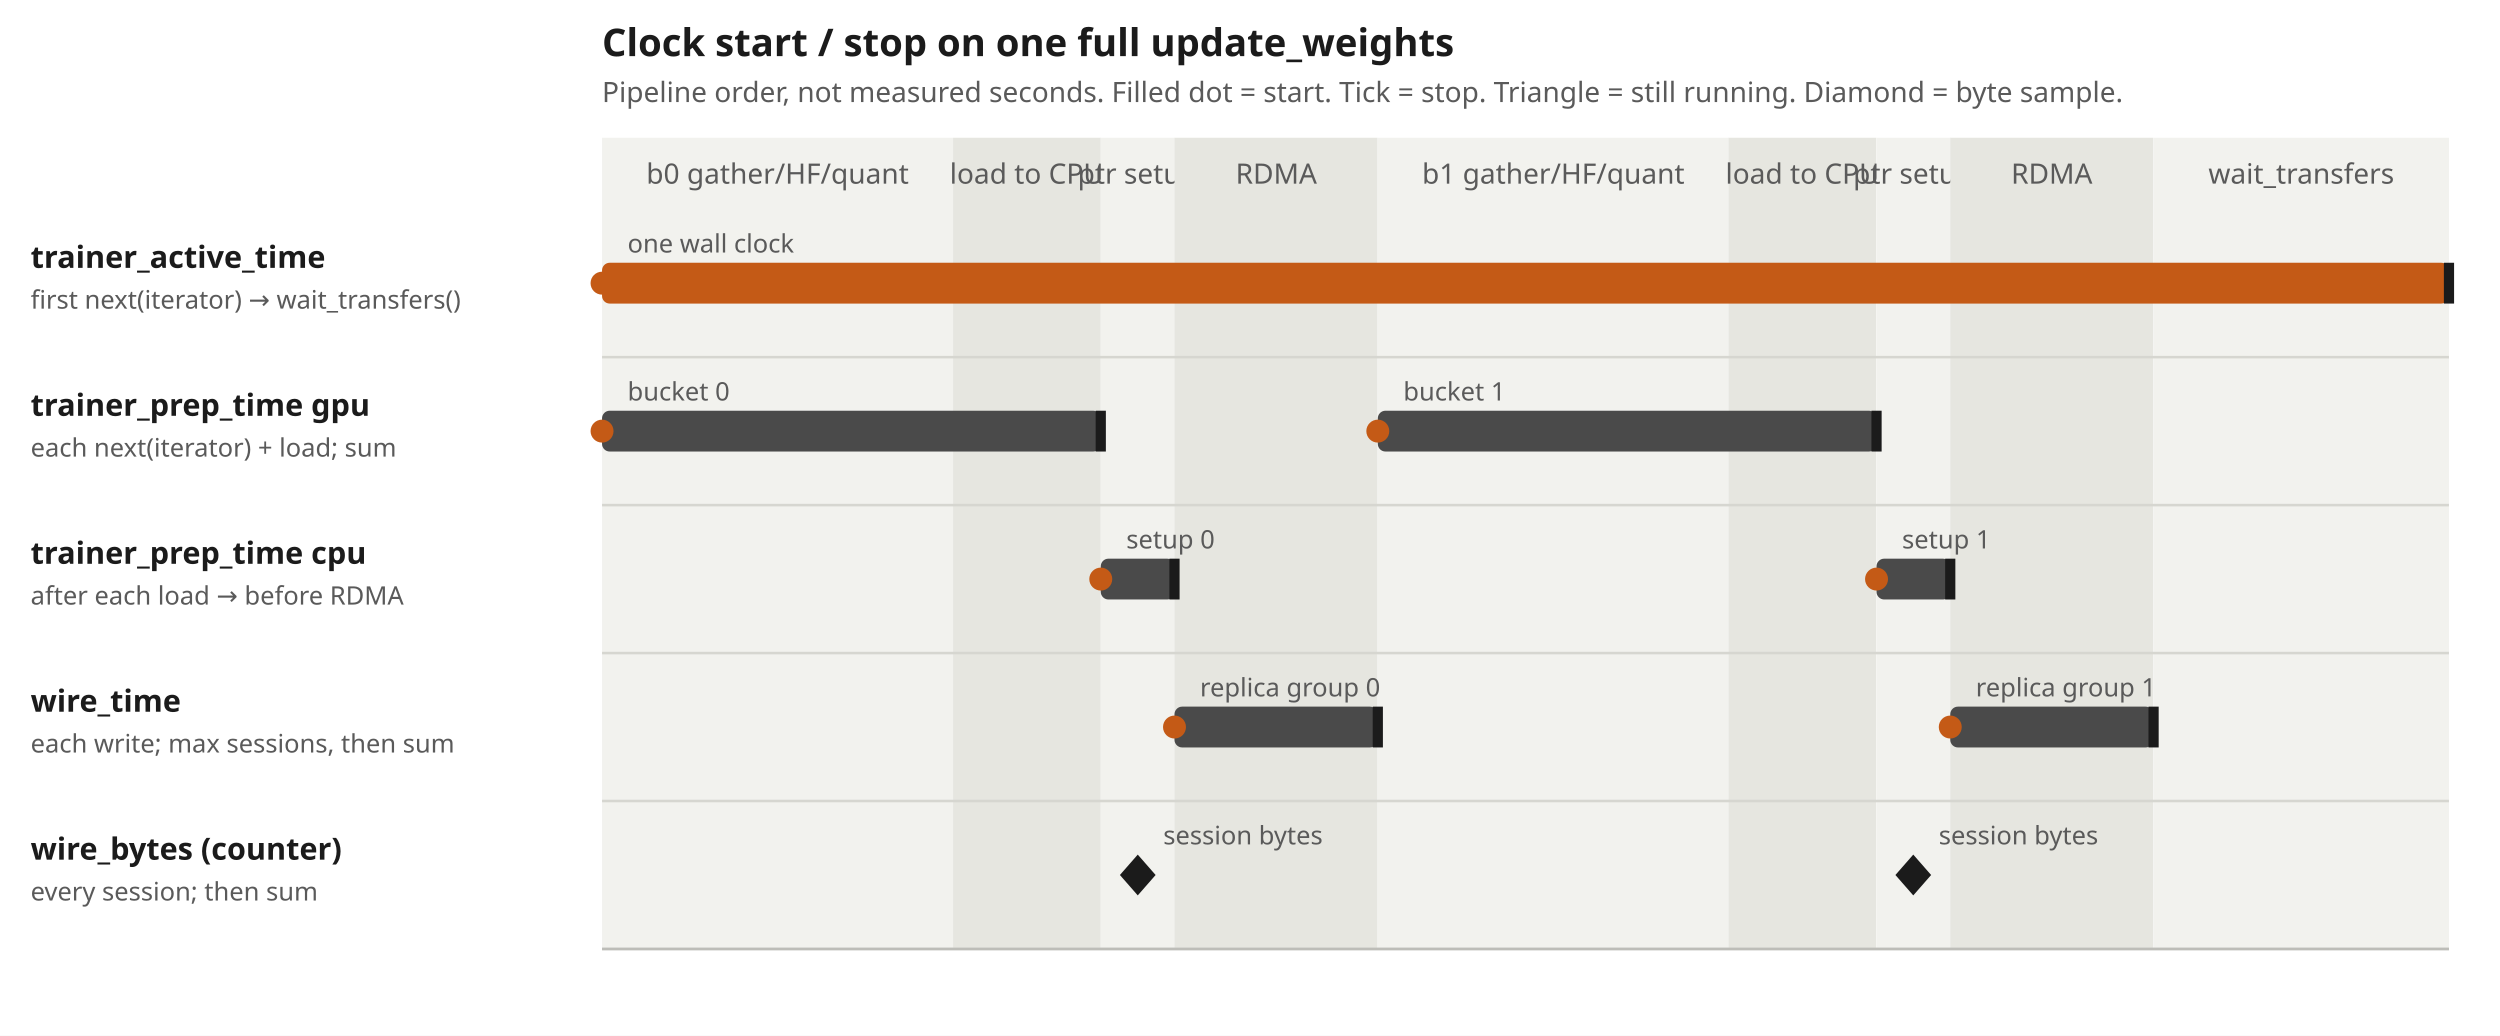
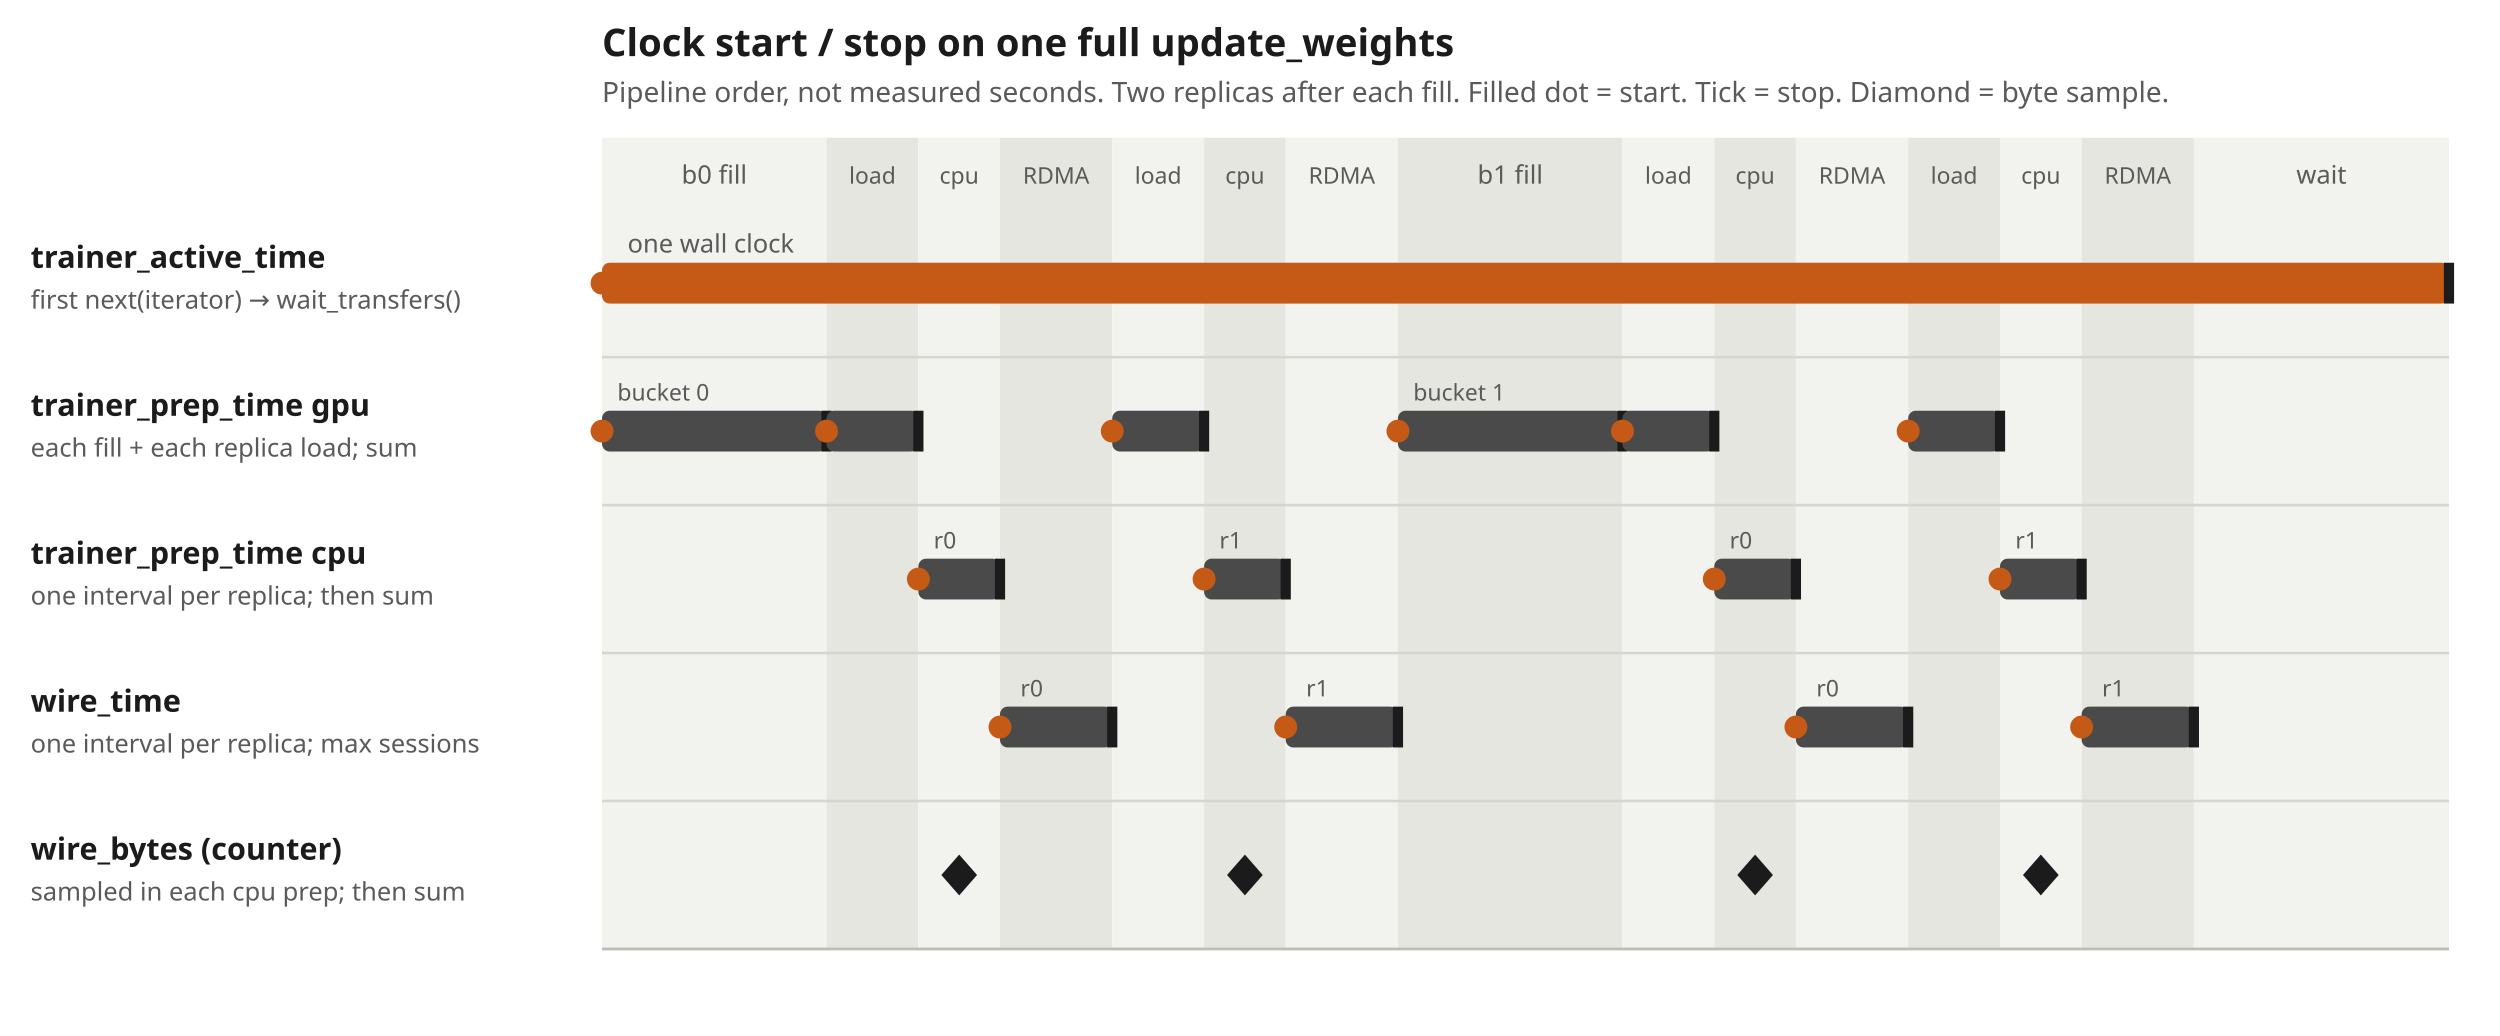
<svg xmlns="http://www.w3.org/2000/svg" viewBox="0 0 980 406" width="100%" role="img" aria-label="Clock start / stop on one full update_weights">
  <rect width="980" height="406" fill="#ffffff" />
  <text x="236" y="22" fill="#1b1b1b" font-family="ui-sans-serif, system-ui, sans-serif" font-size="15" font-weight="600">Clock start / stop on one full update_weights</text>
-   <text x="236" y="40" fill="#5a5a5a" font-family="ui-sans-serif, system-ui, sans-serif" font-size="11">Pipeline order, not measured seconds. Filled dot = start. Tick = stop. Triangle = still running. Diamond = byte sample.</text>
-   <rect x="236.0" y="54" width="137.6" height="318" fill="#f2f2ee" />
-   <text x="304.8" y="72" text-anchor="middle" fill="#5a5a5a" font-family="ui-sans-serif, system-ui, sans-serif" font-size="11">b0 gather/HF/quant</text>
-   <rect x="373.6" y="54" width="57.9" height="318" fill="#e6e6e0" />
-   <text x="402.5" y="72" text-anchor="middle" fill="#5a5a5a" font-family="ui-sans-serif, system-ui, sans-serif" font-size="11">load to CPU</text>
-   <rect x="431.5" y="54" width="29.0" height="318" fill="#f2f2ee" />
-   <text x="446.0" y="72" text-anchor="middle" fill="#5a5a5a" font-family="ui-sans-serif, system-ui, sans-serif" font-size="11">ptr setup</text>
-   <rect x="460.4" y="54" width="79.6" height="318" fill="#e6e6e0" />
-   <text x="500.3" y="72" text-anchor="middle" fill="#5a5a5a" font-family="ui-sans-serif, system-ui, sans-serif" font-size="11">RDMA</text>
-   <rect x="540.1" y="54" width="137.6" height="318" fill="#f2f2ee" />
-   <text x="608.9" y="72" text-anchor="middle" fill="#5a5a5a" font-family="ui-sans-serif, system-ui, sans-serif" font-size="11">b1 gather/HF/quant</text>
-   <rect x="677.6" y="54" width="57.9" height="318" fill="#e6e6e0" />
-   <text x="706.6" y="72" text-anchor="middle" fill="#5a5a5a" font-family="ui-sans-serif, system-ui, sans-serif" font-size="11">load to CPU</text>
-   <rect x="735.6" y="54" width="29.0" height="318" fill="#f2f2ee" />
-   <text x="750.0" y="72" text-anchor="middle" fill="#5a5a5a" font-family="ui-sans-serif, system-ui, sans-serif" font-size="11">ptr setup</text>
-   <rect x="764.5" y="54" width="79.6" height="318" fill="#e6e6e0" />
-   <text x="804.3" y="72" text-anchor="middle" fill="#5a5a5a" font-family="ui-sans-serif, system-ui, sans-serif" font-size="11">RDMA</text>
-   <rect x="844.2" y="54" width="115.8" height="318" fill="#f2f2ee" />
-   <text x="902.1" y="72" text-anchor="middle" fill="#5a5a5a" font-family="ui-sans-serif, system-ui, sans-serif" font-size="11">wait_transfers</text>
+   <text x="236" y="40" fill="#5a5a5a" font-family="ui-sans-serif, system-ui, sans-serif" font-size="11">Pipeline order, not measured seconds. Two replicas after each fill. Filled dot = start. Tick = stop. Diamond = byte sample.</text>
+   <rect x="236" y="54" width="88" height="318" fill="#f2f2ee" />
+   <text x="280" y="72" text-anchor="middle" fill="#5a5a5a" font-family="ui-sans-serif, system-ui, sans-serif" font-size="10">b0 fill</text>
+   <rect x="324" y="54" width="36" height="318" fill="#e6e6e0" />
+   <text x="342" y="72" text-anchor="middle" fill="#5a5a5a" font-family="ui-sans-serif, system-ui, sans-serif" font-size="9">load</text>
+   <rect x="360" y="54" width="32" height="318" fill="#f2f2ee" />
+   <text x="376" y="72" text-anchor="middle" fill="#5a5a5a" font-family="ui-sans-serif, system-ui, sans-serif" font-size="9">cpu</text>
+   <rect x="392" y="54" width="44" height="318" fill="#e6e6e0" />
+   <text x="414" y="72" text-anchor="middle" fill="#5a5a5a" font-family="ui-sans-serif, system-ui, sans-serif" font-size="9">RDMA</text>
+   <rect x="436" y="54" width="36" height="318" fill="#f2f2ee" />
+   <text x="454" y="72" text-anchor="middle" fill="#5a5a5a" font-family="ui-sans-serif, system-ui, sans-serif" font-size="9">load</text>
+   <rect x="472" y="54" width="32" height="318" fill="#e6e6e0" />
+   <text x="488" y="72" text-anchor="middle" fill="#5a5a5a" font-family="ui-sans-serif, system-ui, sans-serif" font-size="9">cpu</text>
+   <rect x="504" y="54" width="44" height="318" fill="#f2f2ee" />
+   <text x="526" y="72" text-anchor="middle" fill="#5a5a5a" font-family="ui-sans-serif, system-ui, sans-serif" font-size="9">RDMA</text>
+   <rect x="548" y="54" width="88" height="318" fill="#e6e6e0" />
+   <text x="592" y="72" text-anchor="middle" fill="#5a5a5a" font-family="ui-sans-serif, system-ui, sans-serif" font-size="10">b1 fill</text>
+   <rect x="636" y="54" width="36" height="318" fill="#f2f2ee" />
+   <text x="654" y="72" text-anchor="middle" fill="#5a5a5a" font-family="ui-sans-serif, system-ui, sans-serif" font-size="9">load</text>
+   <rect x="672" y="54" width="32" height="318" fill="#e6e6e0" />
+   <text x="688" y="72" text-anchor="middle" fill="#5a5a5a" font-family="ui-sans-serif, system-ui, sans-serif" font-size="9">cpu</text>
+   <rect x="704" y="54" width="44" height="318" fill="#f2f2ee" />
+   <text x="726" y="72" text-anchor="middle" fill="#5a5a5a" font-family="ui-sans-serif, system-ui, sans-serif" font-size="9">RDMA</text>
+   <rect x="748" y="54" width="36" height="318" fill="#e6e6e0" />
+   <text x="766" y="72" text-anchor="middle" fill="#5a5a5a" font-family="ui-sans-serif, system-ui, sans-serif" font-size="9">load</text>
+   <rect x="784" y="54" width="32" height="318" fill="#f2f2ee" />
+   <text x="800" y="72" text-anchor="middle" fill="#5a5a5a" font-family="ui-sans-serif, system-ui, sans-serif" font-size="9">cpu</text>
+   <rect x="816" y="54" width="44" height="318" fill="#e6e6e0" />
+   <text x="838" y="72" text-anchor="middle" fill="#5a5a5a" font-family="ui-sans-serif, system-ui, sans-serif" font-size="9">RDMA</text>
+   <rect x="860" y="54" width="100" height="318" fill="#f2f2ee" />
+   <text x="910" y="72" text-anchor="middle" fill="#5a5a5a" font-family="ui-sans-serif, system-ui, sans-serif" font-size="10">wait</text>
  <line x1="236" y1="140" x2="960" y2="140" stroke="#d6d6d0" />
-   <text x="12" y="105.0" fill="#1b1b1b" font-family="ui-sans-serif, system-ui, sans-serif" font-size="12" font-weight="600">trainer_active_time</text>
-   <text x="12" y="121.0" fill="#5a5a5a" font-family="ui-sans-serif, system-ui, sans-serif" font-size="10">first next(iterator) → wait_transfers()</text>
-   <rect x="236.0" y="103.0" width="724.0" height="16" rx="3" fill="#c45a16" />
-   <circle cx="236.0" cy="111.0" r="4.5" fill="#c45a16" />
-   <rect x="958.0" y="103.0" width="4" height="16" fill="#1b1b1b" />
-   <text x="246.0" y="99.0" fill="#5a5a5a" font-family="ui-sans-serif, system-ui, sans-serif" font-size="10">one wall clock</text>
+   <text x="12" y="105" fill="#1b1b1b" font-family="ui-sans-serif, system-ui, sans-serif" font-size="12" font-weight="600">trainer_active_time</text>
+   <text x="12" y="121" fill="#5a5a5a" font-family="ui-sans-serif, system-ui, sans-serif" font-size="10">first next(iterator) → wait_transfers()</text>
+   <rect x="236" y="103" width="724" height="16" rx="3" fill="#c45a16" />
+   <circle cx="236" cy="111" r="4.5" fill="#c45a16" />
+   <rect x="958" y="103" width="4" height="16" fill="#1b1b1b" />
+   <text x="246" y="99" fill="#5a5a5a" font-family="ui-sans-serif, system-ui, sans-serif" font-size="10">one wall clock</text>
  <line x1="236" y1="198" x2="960" y2="198" stroke="#d6d6d0" />
-   <text x="12" y="163.0" fill="#1b1b1b" font-family="ui-sans-serif, system-ui, sans-serif" font-size="12" font-weight="600">trainer_prep_time gpu</text>
-   <text x="12" y="179.0" fill="#5a5a5a" font-family="ui-sans-serif, system-ui, sans-serif" font-size="10">each next(iterator) + load; sum</text>
-   <rect x="236.0" y="161.0" width="195.5" height="16" rx="3" fill="#4a4a4a" />
-   <circle cx="236.0" cy="169.0" r="4.5" fill="#c45a16" />
-   <rect x="429.5" y="161.0" width="4" height="16" fill="#1b1b1b" />
-   <text x="246.0" y="157.0" fill="#5a5a5a" font-family="ui-sans-serif, system-ui, sans-serif" font-size="10">bucket 0</text>
-   <rect x="540.1" y="161.0" width="195.5" height="16" rx="3" fill="#4a4a4a" />
-   <circle cx="540.1" cy="169.0" r="4.5" fill="#c45a16" />
-   <rect x="733.6" y="161.0" width="4" height="16" fill="#1b1b1b" />
-   <text x="550.1" y="157.0" fill="#5a5a5a" font-family="ui-sans-serif, system-ui, sans-serif" font-size="10">bucket 1</text>
+   <text x="12" y="163" fill="#1b1b1b" font-family="ui-sans-serif, system-ui, sans-serif" font-size="12" font-weight="600">trainer_prep_time gpu</text>
+   <text x="12" y="179" fill="#5a5a5a" font-family="ui-sans-serif, system-ui, sans-serif" font-size="10">each fill + each replica load; sum</text>
+   <rect x="236" y="161" width="88" height="16" rx="3" fill="#4a4a4a" />
+   <circle cx="236" cy="169" r="4.5" fill="#c45a16" />
+   <rect x="322" y="161" width="4" height="16" fill="#1b1b1b" />
+   <text x="242" y="157" fill="#5a5a5a" font-family="ui-sans-serif, system-ui, sans-serif" font-size="9">bucket 0</text>
+   <rect x="324" y="161" width="36" height="16" rx="3" fill="#4a4a4a" />
+   <circle cx="324" cy="169" r="4.5" fill="#c45a16" />
+   <rect x="358" y="161" width="4" height="16" fill="#1b1b1b" />
+   <rect x="436" y="161" width="36" height="16" rx="3" fill="#4a4a4a" />
+   <circle cx="436" cy="169" r="4.5" fill="#c45a16" />
+   <rect x="470" y="161" width="4" height="16" fill="#1b1b1b" />
+   <rect x="548" y="161" width="88" height="16" rx="3" fill="#4a4a4a" />
+   <circle cx="548" cy="169" r="4.5" fill="#c45a16" />
+   <rect x="634" y="161" width="4" height="16" fill="#1b1b1b" />
+   <text x="554" y="157" fill="#5a5a5a" font-family="ui-sans-serif, system-ui, sans-serif" font-size="9">bucket 1</text>
+   <rect x="636" y="161" width="36" height="16" rx="3" fill="#4a4a4a" />
+   <circle cx="636" cy="169" r="4.5" fill="#c45a16" />
+   <rect x="670" y="161" width="4" height="16" fill="#1b1b1b" />
+   <rect x="748" y="161" width="36" height="16" rx="3" fill="#4a4a4a" />
+   <circle cx="748" cy="169" r="4.5" fill="#c45a16" />
+   <rect x="782" y="161" width="4" height="16" fill="#1b1b1b" />
  <line x1="236" y1="256" x2="960" y2="256" stroke="#d6d6d0" />
-   <text x="12" y="221.0" fill="#1b1b1b" font-family="ui-sans-serif, system-ui, sans-serif" font-size="12" font-weight="600">trainer_prep_time cpu</text>
-   <text x="12" y="237.0" fill="#5a5a5a" font-family="ui-sans-serif, system-ui, sans-serif" font-size="10">after each load → before RDMA</text>
-   <rect x="431.5" y="219.0" width="29.0" height="16" rx="3" fill="#4a4a4a" />
-   <circle cx="431.5" cy="227.0" r="4.5" fill="#c45a16" />
-   <rect x="458.4" y="219.0" width="4" height="16" fill="#1b1b1b" />
-   <text x="441.5" y="215.0" fill="#5a5a5a" font-family="ui-sans-serif, system-ui, sans-serif" font-size="10">setup 0</text>
-   <rect x="735.6" y="219.0" width="29.0" height="16" rx="3" fill="#4a4a4a" />
-   <circle cx="735.6" cy="227.0" r="4.5" fill="#c45a16" />
-   <rect x="762.5" y="219.0" width="4" height="16" fill="#1b1b1b" />
-   <text x="745.6" y="215.0" fill="#5a5a5a" font-family="ui-sans-serif, system-ui, sans-serif" font-size="10">setup 1</text>
+   <text x="12" y="221" fill="#1b1b1b" font-family="ui-sans-serif, system-ui, sans-serif" font-size="12" font-weight="600">trainer_prep_time cpu</text>
+   <text x="12" y="237" fill="#5a5a5a" font-family="ui-sans-serif, system-ui, sans-serif" font-size="10">one interval per replica; then sum</text>
+   <rect x="360" y="219" width="32" height="16" rx="3" fill="#4a4a4a" />
+   <circle cx="360" cy="227" r="4.5" fill="#c45a16" />
+   <rect x="390" y="219" width="4" height="16" fill="#1b1b1b" />
+   <text x="366" y="215" fill="#5a5a5a" font-family="ui-sans-serif, system-ui, sans-serif" font-size="9">r0</text>
+   <rect x="472" y="219" width="32" height="16" rx="3" fill="#4a4a4a" />
+   <circle cx="472" cy="227" r="4.5" fill="#c45a16" />
+   <rect x="502" y="219" width="4" height="16" fill="#1b1b1b" />
+   <text x="478" y="215" fill="#5a5a5a" font-family="ui-sans-serif, system-ui, sans-serif" font-size="9">r1</text>
+   <rect x="672" y="219" width="32" height="16" rx="3" fill="#4a4a4a" />
+   <circle cx="672" cy="227" r="4.5" fill="#c45a16" />
+   <rect x="702" y="219" width="4" height="16" fill="#1b1b1b" />
+   <text x="678" y="215" fill="#5a5a5a" font-family="ui-sans-serif, system-ui, sans-serif" font-size="9">r0</text>
+   <rect x="784" y="219" width="32" height="16" rx="3" fill="#4a4a4a" />
+   <circle cx="784" cy="227" r="4.5" fill="#c45a16" />
+   <rect x="814" y="219" width="4" height="16" fill="#1b1b1b" />
+   <text x="790" y="215" fill="#5a5a5a" font-family="ui-sans-serif, system-ui, sans-serif" font-size="9">r1</text>
  <line x1="236" y1="314" x2="960" y2="314" stroke="#d6d6d0" />
-   <text x="12" y="279.0" fill="#1b1b1b" font-family="ui-sans-serif, system-ui, sans-serif" font-size="12" font-weight="600">wire_time</text>
-   <text x="12" y="295.0" fill="#5a5a5a" font-family="ui-sans-serif, system-ui, sans-serif" font-size="10">each write; max sessions, then sum</text>
-   <rect x="460.4" y="277.0" width="79.6" height="16" rx="3" fill="#4a4a4a" />
-   <circle cx="460.4" cy="285.0" r="4.5" fill="#c45a16" />
-   <rect x="538.1" y="277.0" width="4" height="16" fill="#1b1b1b" />
-   <text x="470.4" y="273.0" fill="#5a5a5a" font-family="ui-sans-serif, system-ui, sans-serif" font-size="10">replica group 0</text>
-   <rect x="764.5" y="277.0" width="79.6" height="16" rx="3" fill="#4a4a4a" />
-   <circle cx="764.5" cy="285.0" r="4.5" fill="#c45a16" />
-   <rect x="842.2" y="277.0" width="4" height="16" fill="#1b1b1b" />
-   <text x="774.5" y="273.0" fill="#5a5a5a" font-family="ui-sans-serif, system-ui, sans-serif" font-size="10">replica group 1</text>
+   <text x="12" y="279" fill="#1b1b1b" font-family="ui-sans-serif, system-ui, sans-serif" font-size="12" font-weight="600">wire_time</text>
+   <text x="12" y="295" fill="#5a5a5a" font-family="ui-sans-serif, system-ui, sans-serif" font-size="10">one interval per replica; max sessions</text>
+   <rect x="392" y="277" width="44" height="16" rx="3" fill="#4a4a4a" />
+   <circle cx="392" cy="285" r="4.5" fill="#c45a16" />
+   <rect x="434" y="277" width="4" height="16" fill="#1b1b1b" />
+   <text x="400" y="273" fill="#5a5a5a" font-family="ui-sans-serif, system-ui, sans-serif" font-size="9">r0</text>
+   <rect x="504" y="277" width="44" height="16" rx="3" fill="#4a4a4a" />
+   <circle cx="504" cy="285" r="4.5" fill="#c45a16" />
+   <rect x="546" y="277" width="4" height="16" fill="#1b1b1b" />
+   <text x="512" y="273" fill="#5a5a5a" font-family="ui-sans-serif, system-ui, sans-serif" font-size="9">r1</text>
+   <rect x="704" y="277" width="44" height="16" rx="3" fill="#4a4a4a" />
+   <circle cx="704" cy="285" r="4.5" fill="#c45a16" />
+   <rect x="746" y="277" width="4" height="16" fill="#1b1b1b" />
+   <text x="712" y="273" fill="#5a5a5a" font-family="ui-sans-serif, system-ui, sans-serif" font-size="9">r0</text>
+   <rect x="816" y="277" width="44" height="16" rx="3" fill="#4a4a4a" />
+   <circle cx="816" cy="285" r="4.5" fill="#c45a16" />
+   <rect x="858" y="277" width="4" height="16" fill="#1b1b1b" />
+   <text x="824" y="273" fill="#5a5a5a" font-family="ui-sans-serif, system-ui, sans-serif" font-size="9">r1</text>
  <line x1="236" y1="372" x2="960" y2="372" stroke="#d6d6d0" />
-   <text x="12" y="337.0" fill="#1b1b1b" font-family="ui-sans-serif, system-ui, sans-serif" font-size="12" font-weight="600">wire_bytes (counter)</text>
-   <text x="12" y="353.0" fill="#5a5a5a" font-family="ui-sans-serif, system-ui, sans-serif" font-size="10">every session; then sum</text>
-   <polygon points="446.0,335.0 453.0,343.0 446.0,351.0 439.0,343.0" fill="#1b1b1b" />
-   <text x="456.0" y="331.0" fill="#5a5a5a" font-family="ui-sans-serif, system-ui, sans-serif" font-size="10">session bytes</text>
-   <polygon points="750.0,335.0 757.0,343.0 750.0,351.0 743.0,343.0" fill="#1b1b1b" />
-   <text x="760.0" y="331.0" fill="#5a5a5a" font-family="ui-sans-serif, system-ui, sans-serif" font-size="10">session bytes</text>
+   <text x="12" y="337" fill="#1b1b1b" font-family="ui-sans-serif, system-ui, sans-serif" font-size="12" font-weight="600">wire_bytes (counter)</text>
+   <text x="12" y="353" fill="#5a5a5a" font-family="ui-sans-serif, system-ui, sans-serif" font-size="10">sampled in each cpu prep; then sum</text>
+   <polygon points="376,335 383,343 376,351 369,343" fill="#1b1b1b" />
+   <polygon points="488,335 495,343 488,351 481,343" fill="#1b1b1b" />
+   <polygon points="688,335 695,343 688,351 681,343" fill="#1b1b1b" />
+   <polygon points="800,335 807,343 800,351 793,343" fill="#1b1b1b" />
  <line x1="236" y1="372" x2="960" y2="372" stroke="#bdbdb8" />
</svg>
